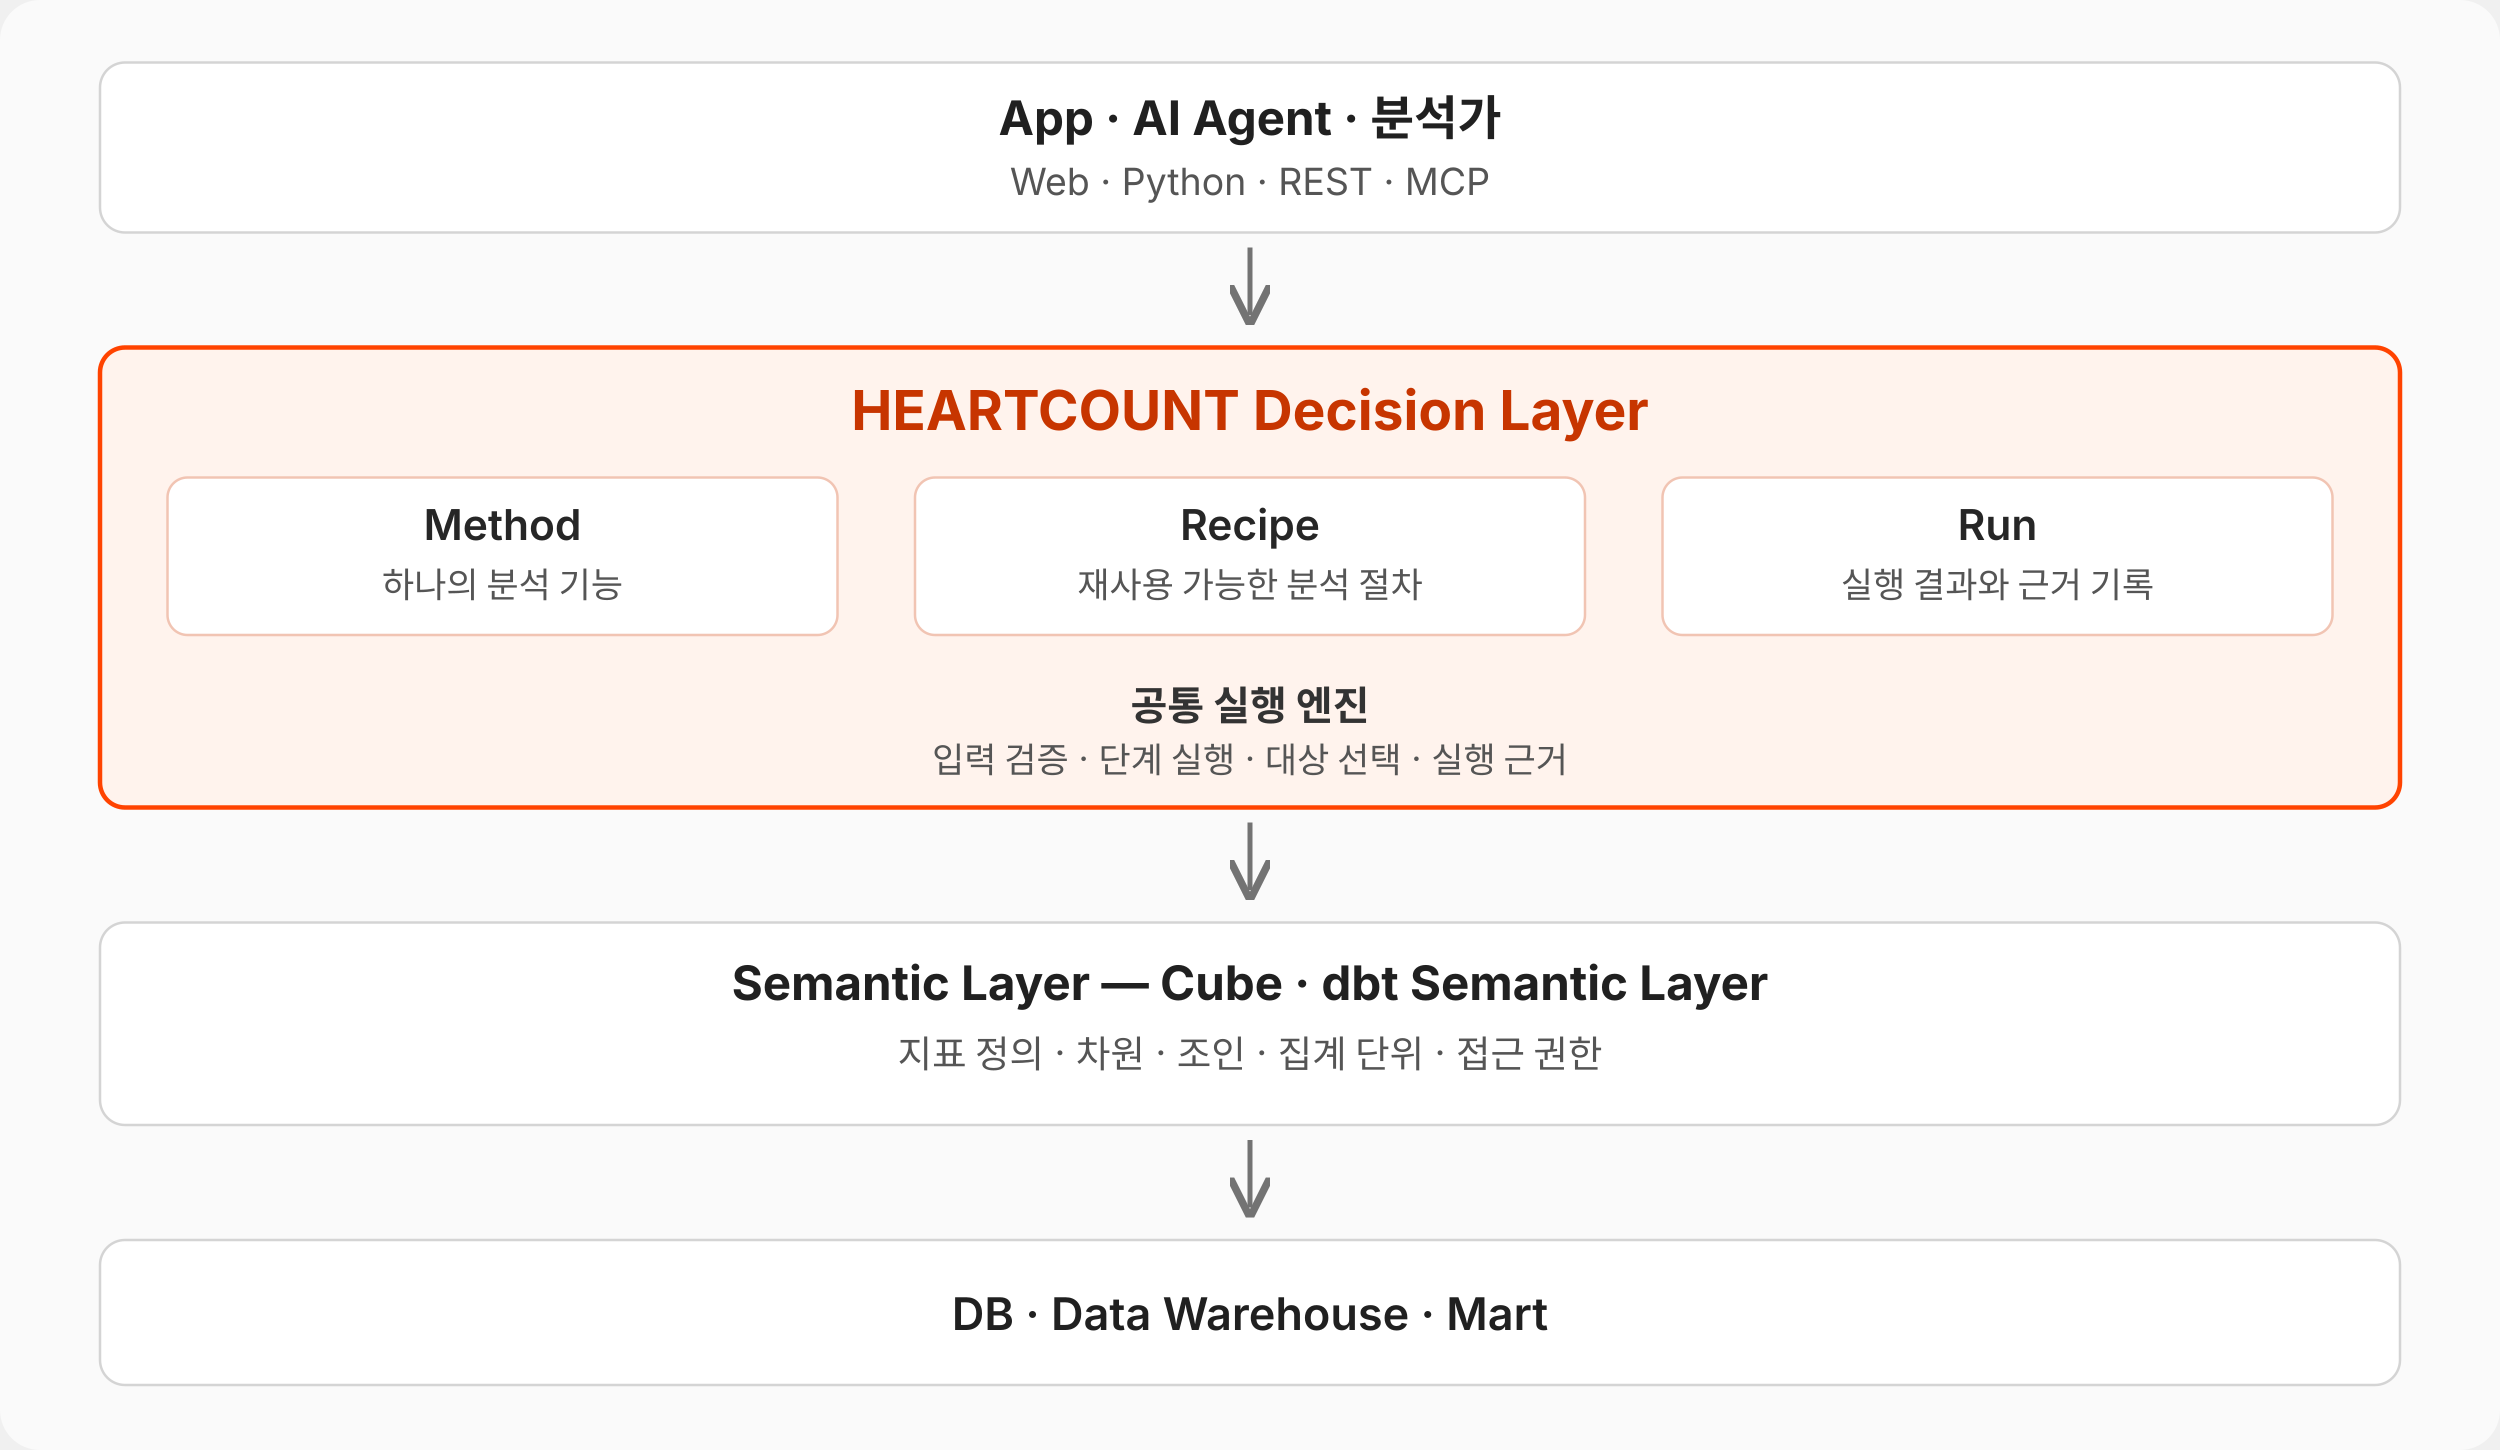
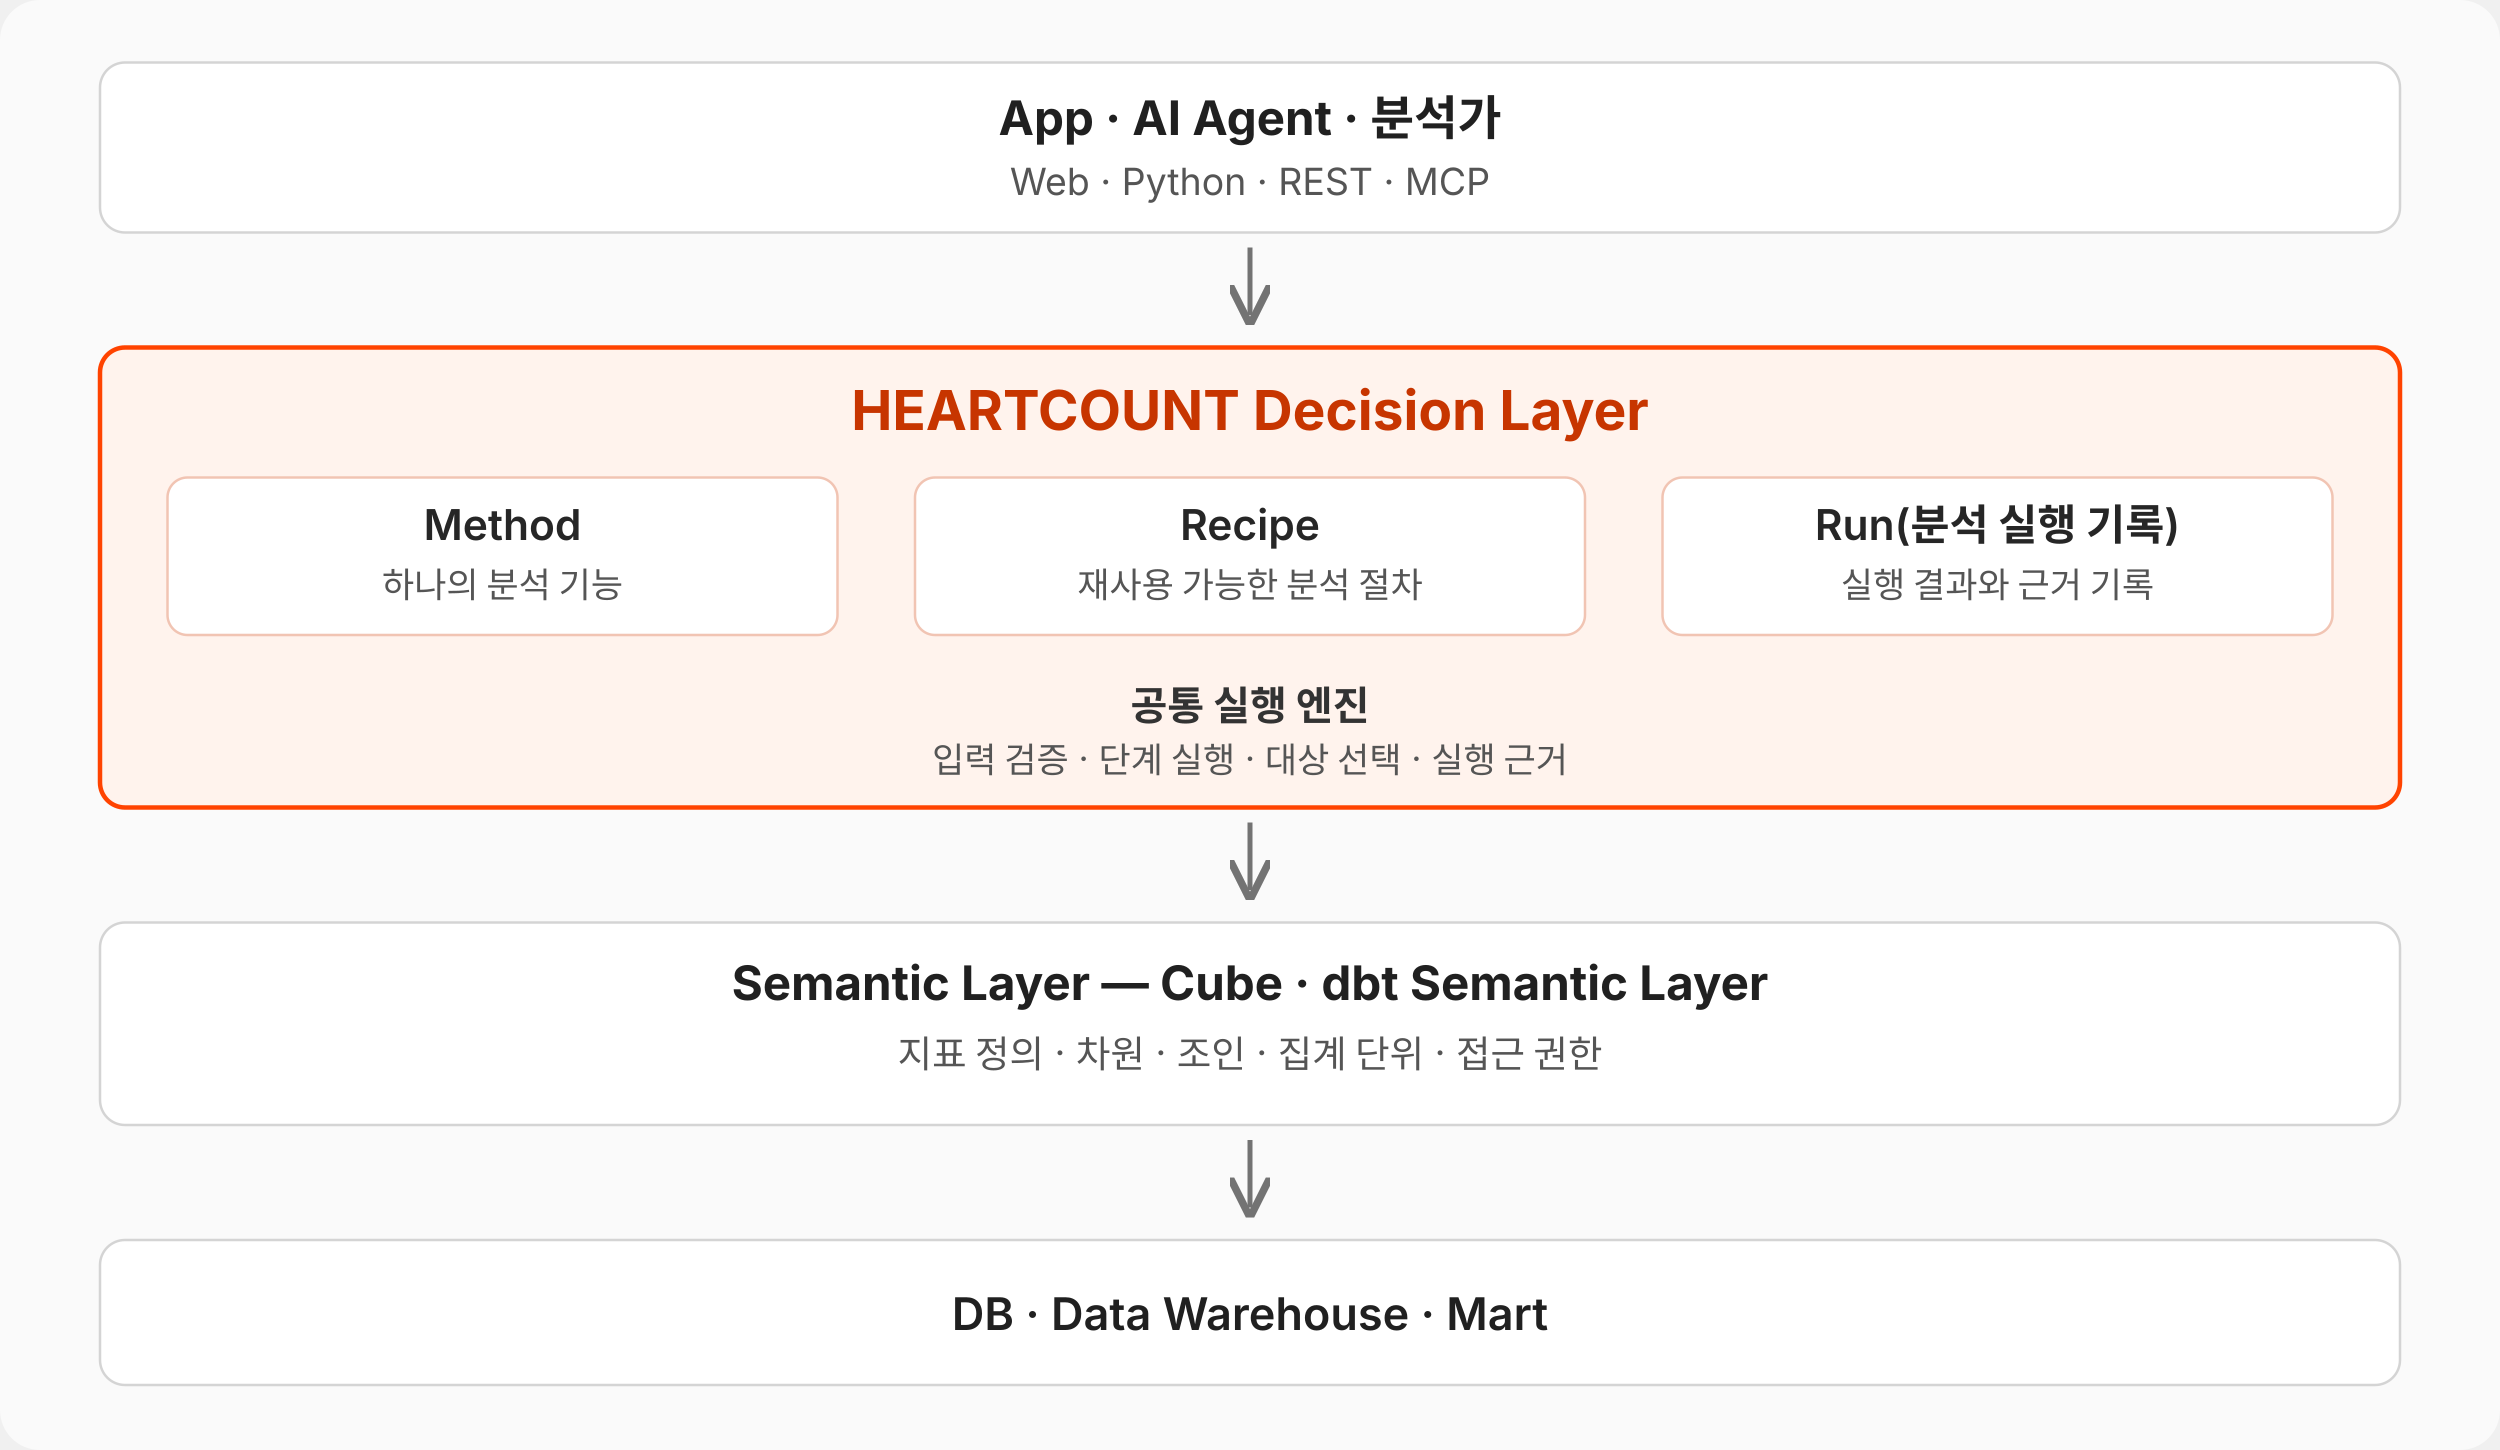
<svg xmlns="http://www.w3.org/2000/svg" width="1000" height="580" viewBox="0 0 1000 580" role="img" aria-labelledby="title desc">
  <defs>
    <marker id="arrow" markerWidth="8" markerHeight="8" refX="6" refY="4" orient="auto">
      <path d="M0 0L8 4L0 8" fill="none" stroke="#737373" stroke-width="1.5" />
    </marker>
  </defs>
  <rect width="1000" height="580" rx="16" fill="#fafafa" />
  <g font-family="-apple-system,BlinkMacSystemFont,'Apple SD Gothic Neo','Noto Sans KR',sans-serif" text-anchor="middle">
    <rect x="40" y="25" width="920" height="68" rx="10" fill="white" stroke="#d4d4d4" />
    <text x="500" y="54" font-size="19" font-weight="700" fill="#202020">App · AI Agent · 분석가</text>
    <text x="500" y="78" font-size="15" fill="#555">Web · Python · REST · MCP</text>
    <path d="M500 99V126" stroke="#737373" stroke-width="2" marker-end="url(#arrow)" />
    <rect x="40" y="139" width="920" height="184" rx="10" fill="#fff3ed" stroke="#ff4300" stroke-width="1.8" />
    <text x="500" y="172" font-size="22" font-weight="700" fill="#c73500">HEARTCOUNT Decision Layer</text>
    <rect x="67" y="191" width="268" height="63" rx="8" fill="white" stroke="#f1c4b3" />
    <text x="201" y="216" font-size="17" font-weight="600" fill="#262626">Method</text>
    <text x="201" y="239" font-size="14" fill="#555">하나의 분석 기능</text>
    <rect x="366" y="191" width="268" height="63" rx="8" fill="white" stroke="#f1c4b3" />
    <text x="500" y="216" font-size="17" font-weight="600" fill="#262626">Recipe</text>
    <text x="500" y="239" font-size="14" fill="#555">재사용 가능한 분석 절차</text>
    <rect x="665" y="191" width="268" height="63" rx="8" fill="white" stroke="#f1c4b3" />
-     <text x="799" y="216" font-size="17" font-weight="600" fill="#262626">Run</text>
+     <text x="799" y="216" font-size="17" font-weight="600" fill="#262626">Run(분석 실행 기록)</text>
    <text x="799" y="239" font-size="14" fill="#555">실행 결과와 근거 기록</text>
    <text x="500" y="288" font-size="16" font-weight="600" fill="#333">공통 실행 엔진</text>
    <text x="500" y="309" font-size="14" fill="#555">입력 검증 · 단계 실행 · 대상 선택 · 실행 근거</text>
    <path d="M500 329V356" stroke="#737373" stroke-width="2" marker-end="url(#arrow)" />
    <rect x="40" y="369" width="920" height="81" rx="10" fill="white" stroke="#d4d4d4" />
    <text x="500" y="400" font-size="19" font-weight="700" fill="#202020">Semantic Layer — Cube · dbt Semantic Layer</text>
    <text x="500" y="427" font-size="15" fill="#555">지표 정의 · 차원 · 조인 · 집계 단위 · 접근 권한</text>
    <path d="M500 456V483" stroke="#737373" stroke-width="2" marker-end="url(#arrow)" />
    <rect x="40" y="496" width="920" height="58" rx="10" fill="white" stroke="#d4d4d4" />
    <text x="500" y="532" font-size="18" font-weight="600" fill="#202020">DB · Data Warehouse · Mart</text>
  </g>
</svg>
